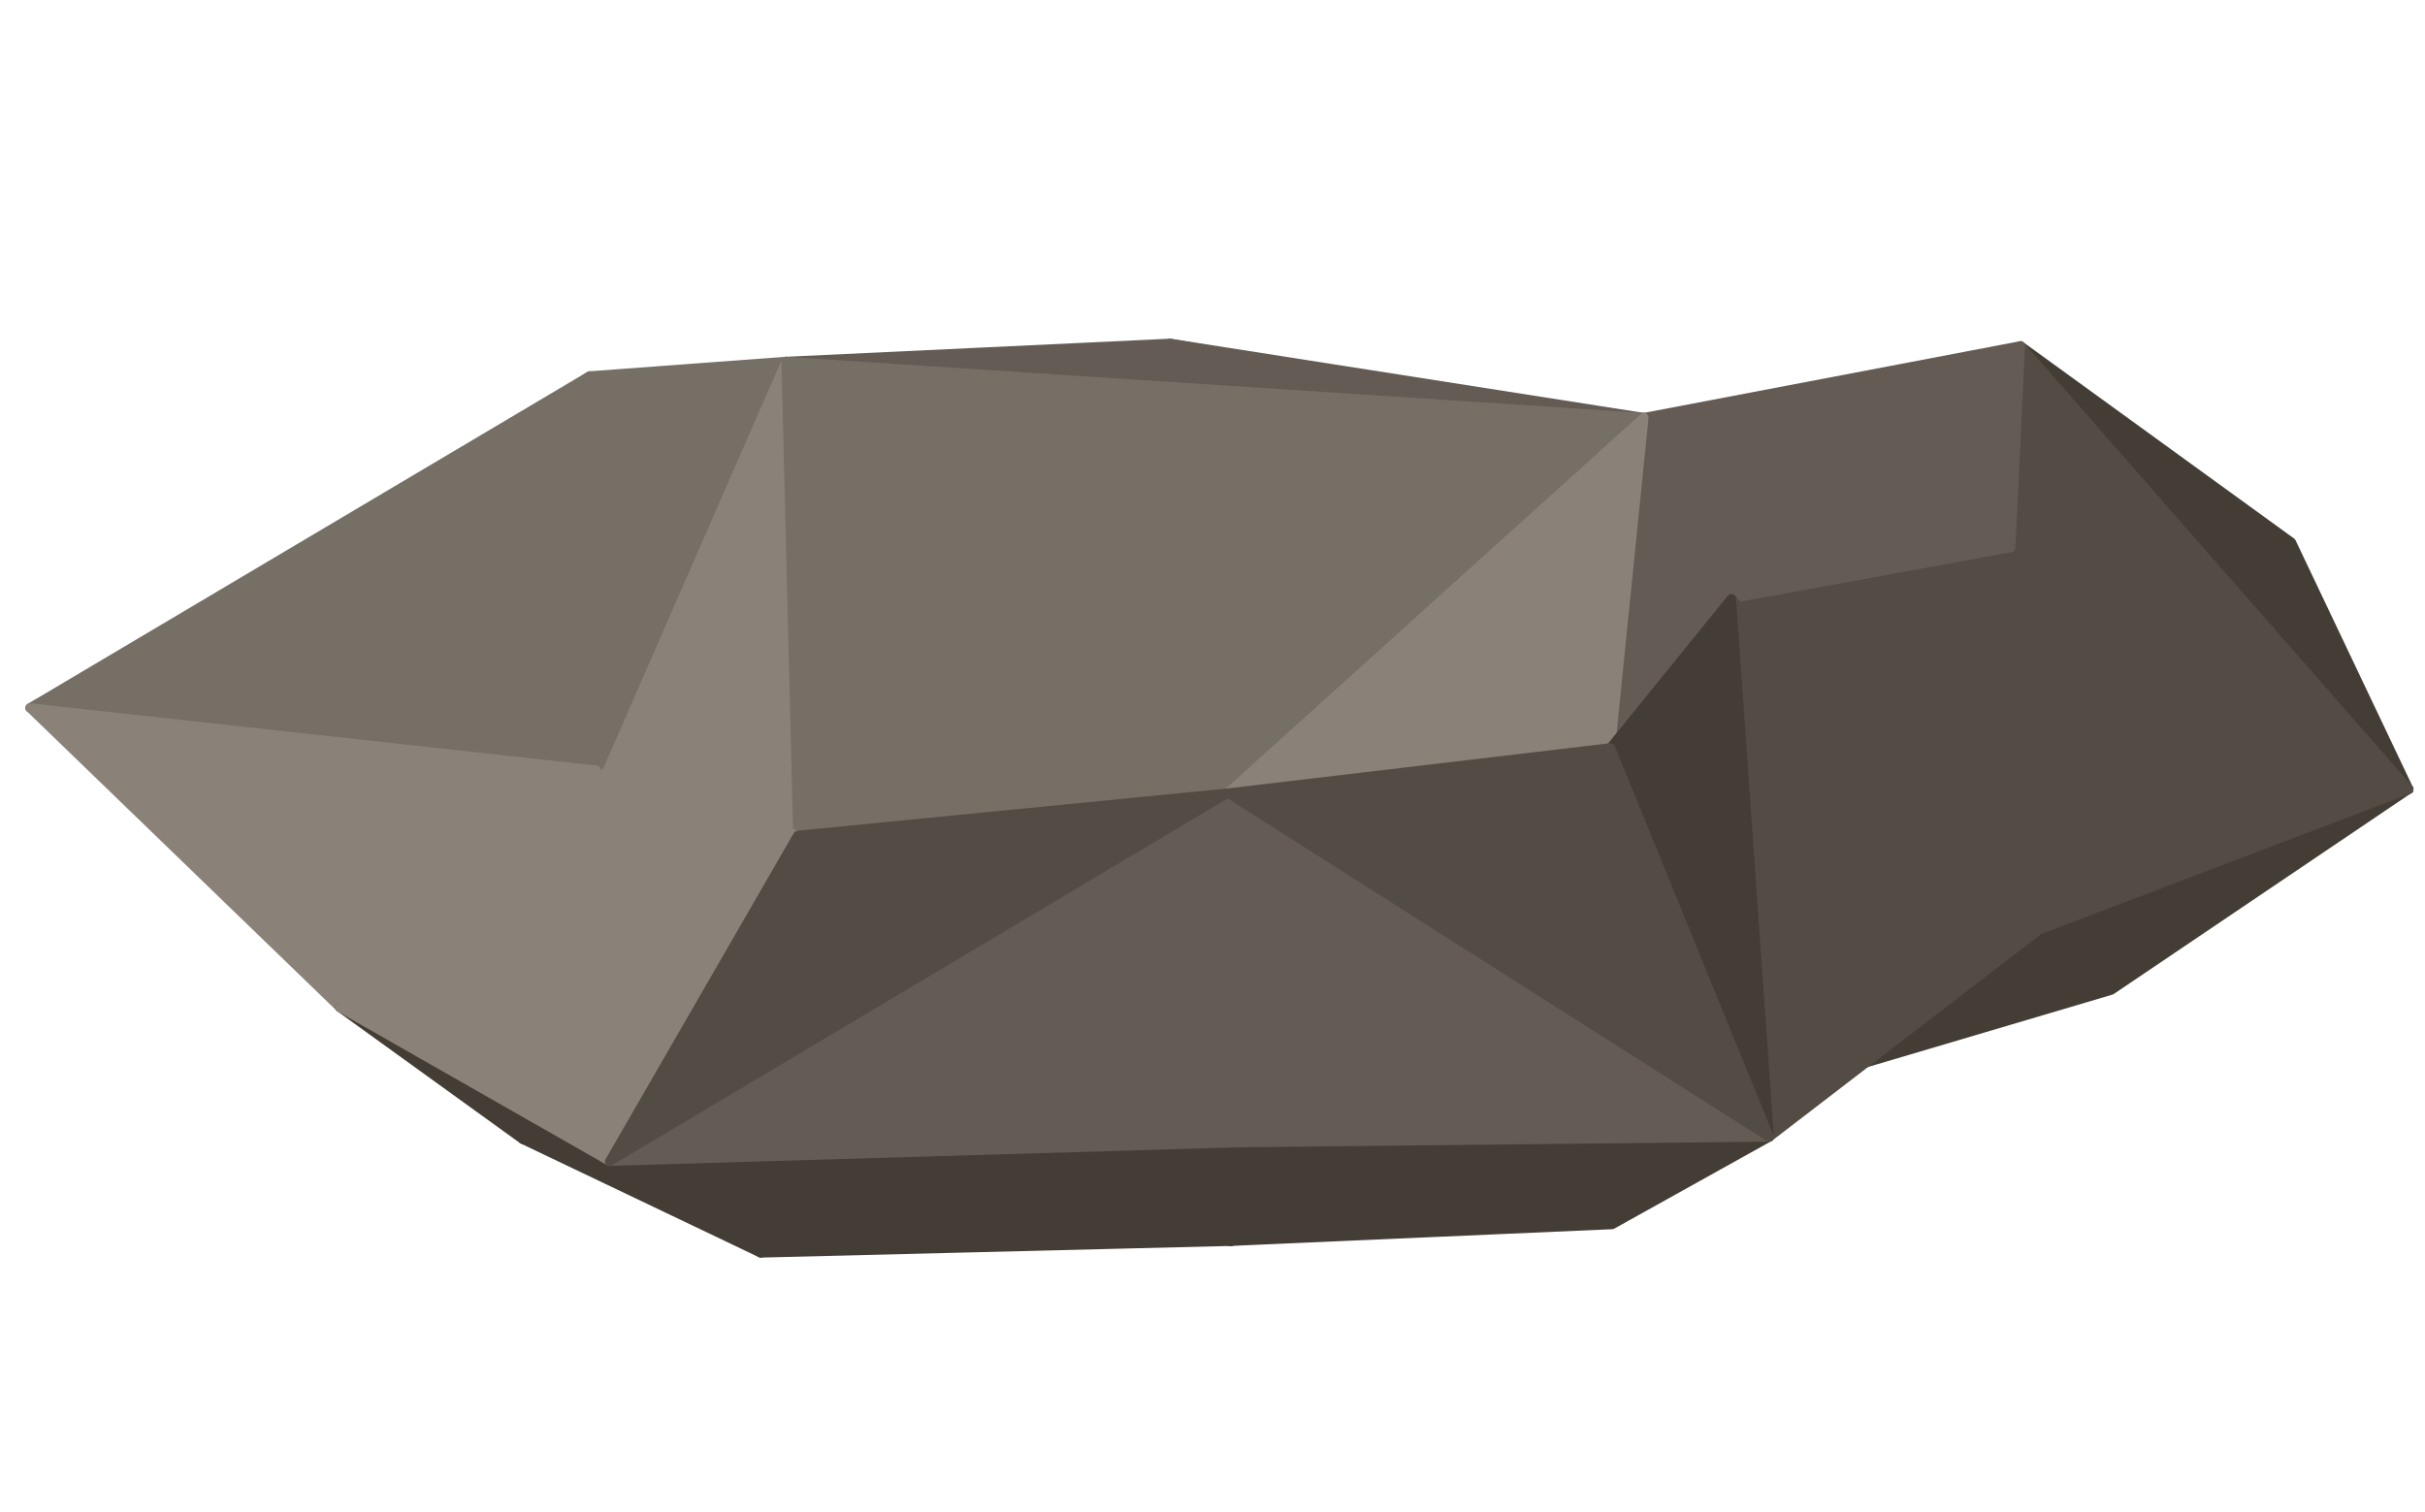
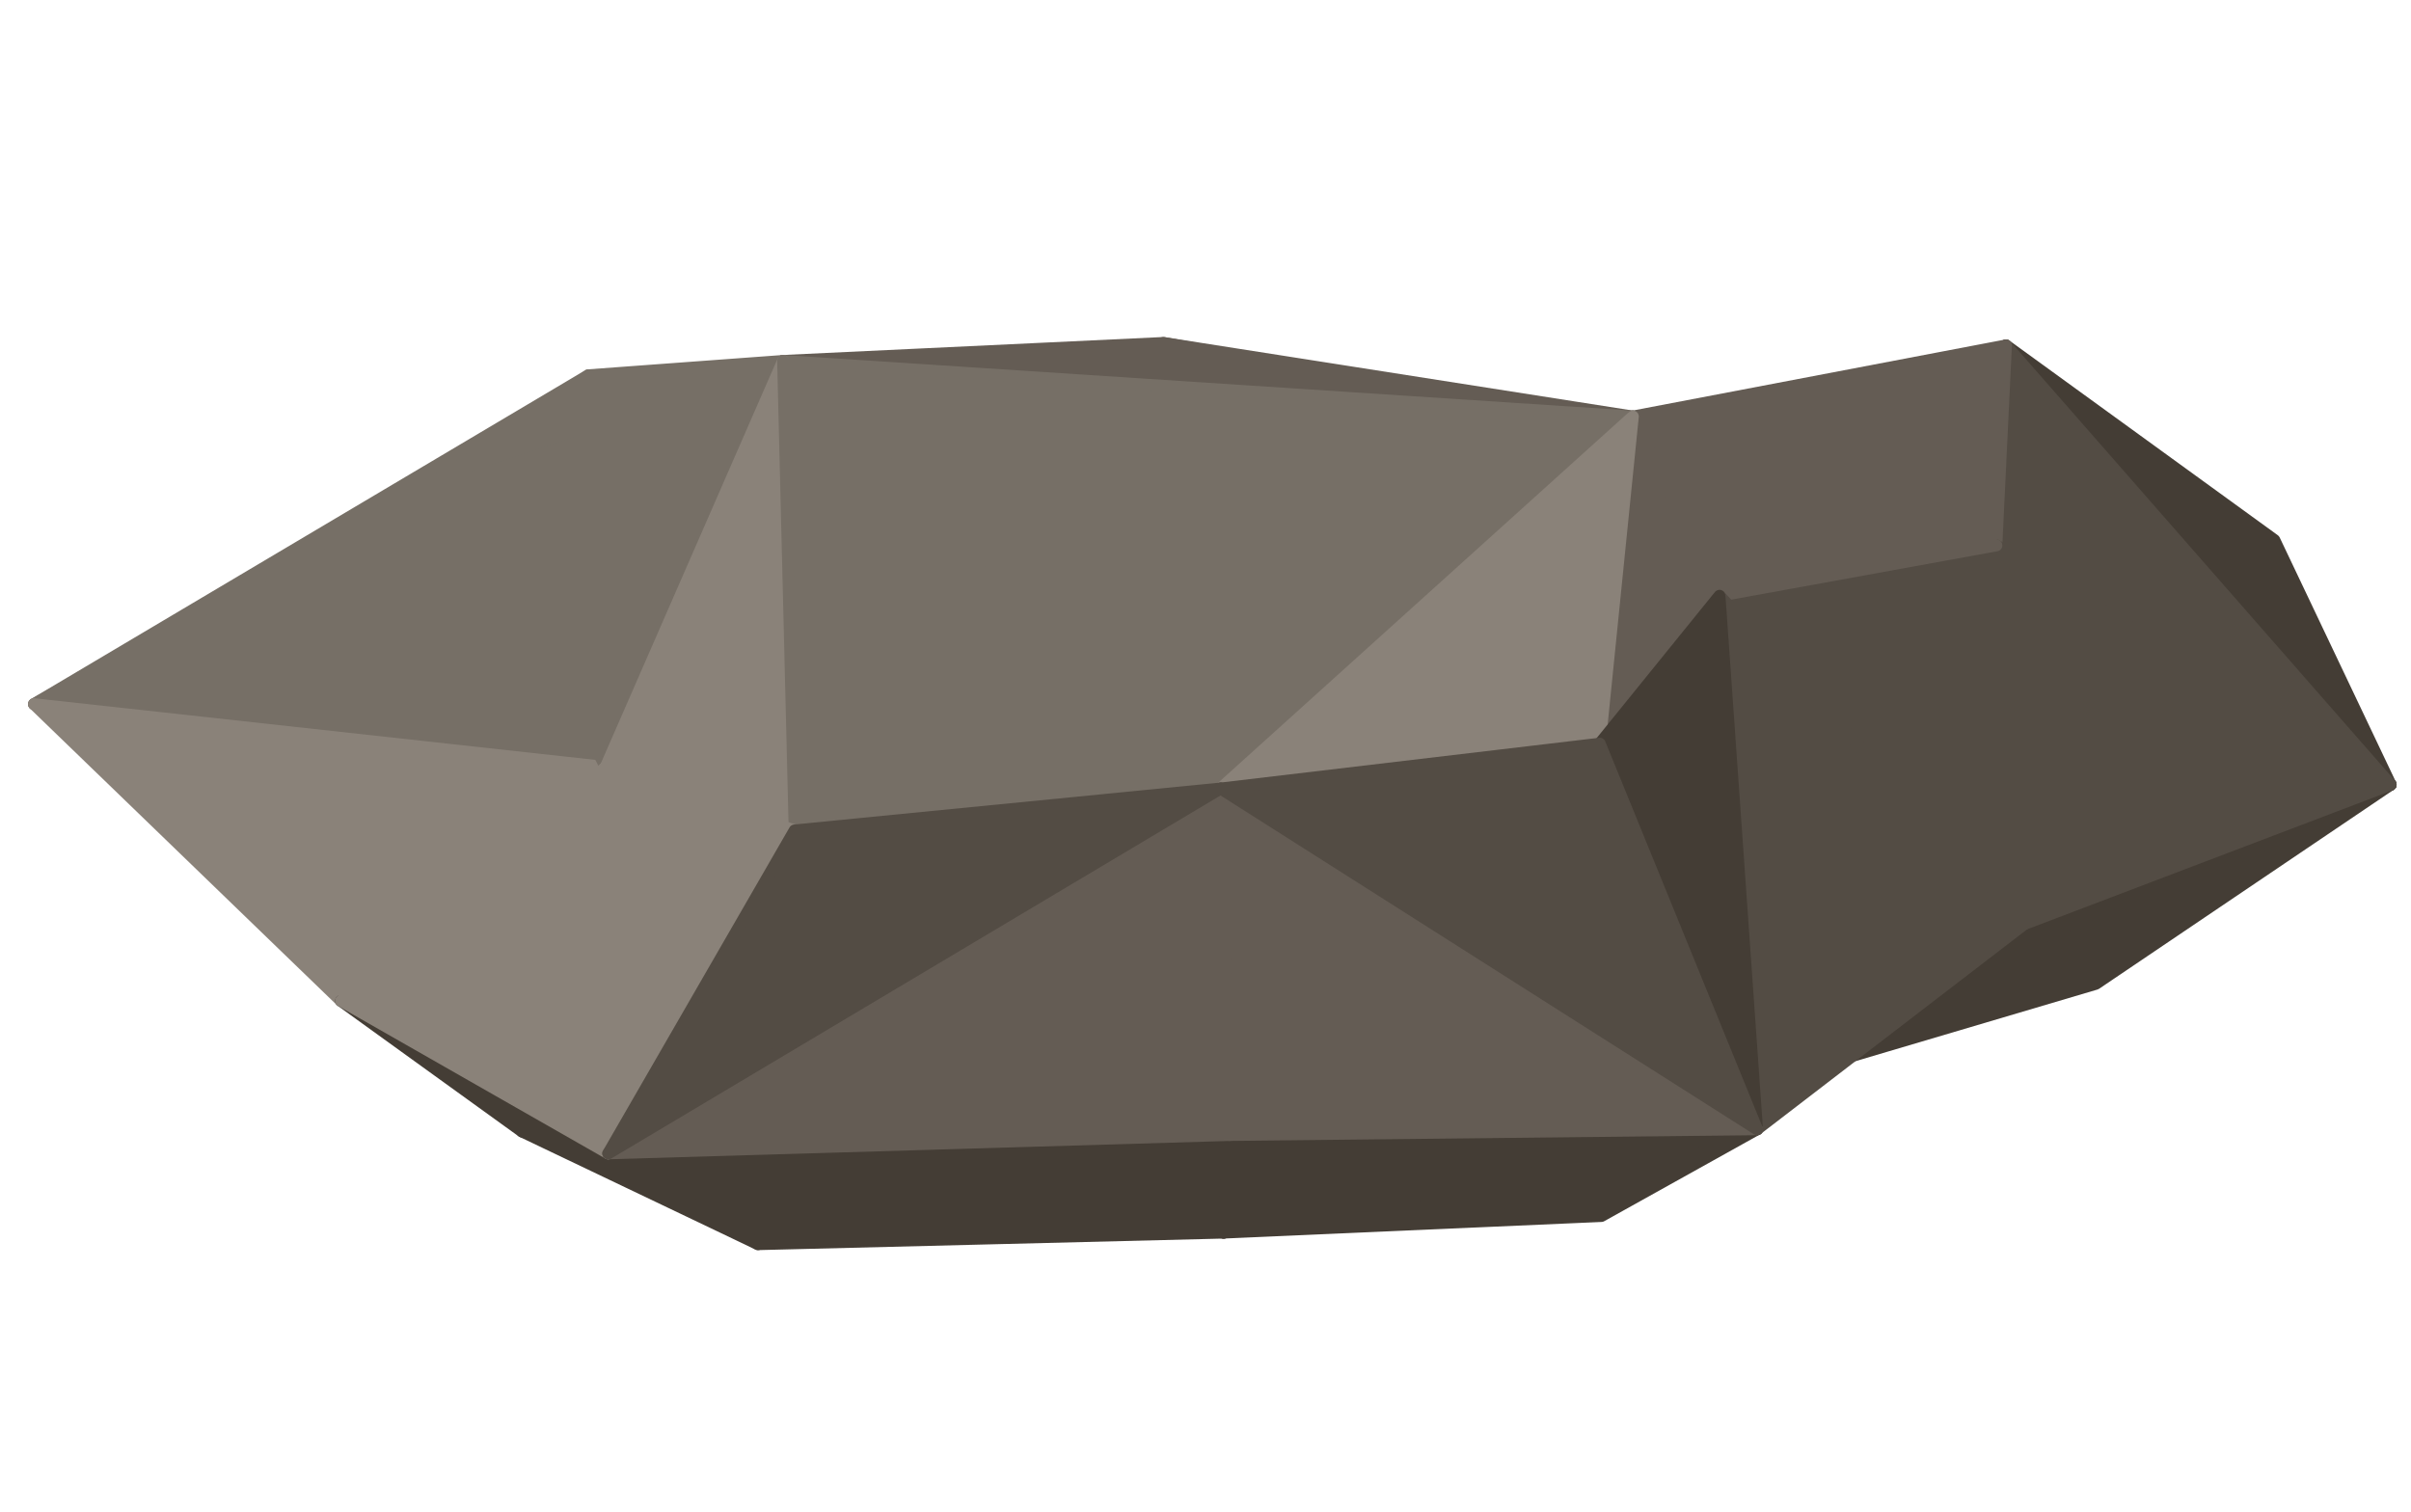
- <svg xmlns="http://www.w3.org/2000/svg" width="316" height="197" viewBox="0 0 316 197">
-   <polygon fill="#645C54" stroke="#645C54" stroke-width="1.2" stroke-linejoin="round" points="240.50,60.22 210.51,57.88 152.46,44.74" />
-   <polygon fill="#443D35" stroke="#443D35" stroke-width="1.2" stroke-linejoin="round" points="298.59,70.67 313.89,102.86 263.28,45.07" />
-   <polygon fill="#443D35" stroke="#443D35" stroke-width="1.2" stroke-linejoin="round" points="275.11,129.05 233.13,141.48 313.89,102.86" />
-   <polygon fill="#766F66" stroke="#766F66" stroke-width="1.2" stroke-linejoin="round" points="3.91,92.26 76.84,48.99 58.79,61.67" />
-   <polygon fill="#534C44" stroke="#534C44" stroke-width="1.2" stroke-linejoin="round" points="313.89,102.86 262.03,71.37 263.28,45.07" />
-   <polygon fill="#443D35" stroke="#443D35" stroke-width="1.2" stroke-linejoin="round" points="233.13,141.48 265.70,121.20 313.89,102.86" />
-   <polygon fill="#645C54" stroke="#645C54" stroke-width="1.2" stroke-linejoin="round" points="263.28,45.07 262.03,71.37 214.22,54.42" />
-   <polygon fill="#645C54" stroke="#645C54" stroke-width="1.2" stroke-linejoin="round" points="152.46,44.74 214.22,54.42 102.43,47.10" />
-   <polygon fill="#766F66" stroke="#766F66" stroke-width="1.2" stroke-linejoin="round" points="58.79,61.67 76.84,48.99 102.43,47.10" />
-   <polygon fill="#766F66" stroke="#766F66" stroke-width="1.2" stroke-linejoin="round" points="3.91,92.26 58.79,61.67 79.10,100.53" />
-   <polygon fill="#8A8279" stroke="#8A8279" stroke-width="1.2" stroke-linejoin="round" points="44.28,131.29 3.91,92.26 79.10,100.53" />
-   <polygon fill="#534C44" stroke="#534C44" stroke-width="1.2" stroke-linejoin="round" points="313.89,102.86 225.62,78.01 262.03,71.37" />
-   <polygon fill="#534C44" stroke="#534C44" stroke-width="1.2" stroke-linejoin="round" points="313.89,102.86 265.70,121.20 225.62,78.01" />
-   <polygon fill="#766F66" stroke="#766F66" stroke-width="1.2" stroke-linejoin="round" points="79.10,100.53 58.79,61.67 102.43,47.10" />
-   <polygon fill="#645C54" stroke="#645C54" stroke-width="1.2" stroke-linejoin="round" points="262.03,71.37 225.62,78.01 214.22,54.42" />
-   <polygon fill="#443D35" stroke="#443D35" stroke-width="1.2" stroke-linejoin="round" points="99.13,163.30 68.11,148.49 79.45,151.35" />
-   <polygon fill="#766F66" stroke="#766F66" stroke-width="1.2" stroke-linejoin="round" points="159.99,103.36 102.43,47.10 214.22,54.42" />
-   <polygon fill="#443D35" stroke="#443D35" stroke-width="1.2" stroke-linejoin="round" points="68.11,148.49 44.28,131.29 79.45,151.35" />
-   <polygon fill="#443D35" stroke="#443D35" stroke-width="1.2" stroke-linejoin="round" points="210.07,159.60 160.39,161.78 230.55,148.19" />
-   <polygon fill="#443D35" stroke="#443D35" stroke-width="1.2" stroke-linejoin="round" points="160.39,161.78 99.13,163.30 79.45,151.35" />
-   <polygon fill="#8A8279" stroke="#8A8279" stroke-width="1.2" stroke-linejoin="round" points="103.96,108.87 79.10,100.53 102.43,47.10" />
-   <polygon fill="#534C44" stroke="#534C44" stroke-width="1.2" stroke-linejoin="round" points="265.70,121.20 230.55,148.19 225.62,78.01" />
-   <polygon fill="#645C54" stroke="#645C54" stroke-width="1.2" stroke-linejoin="round" points="225.62,78.01 209.86,97.46 214.22,54.42" />
-   <polygon fill="#8A8279" stroke="#8A8279" stroke-width="1.2" stroke-linejoin="round" points="79.45,151.35 44.28,131.29 79.10,100.53" />
-   <polygon fill="#766F66" stroke="#766F66" stroke-width="1.2" stroke-linejoin="round" points="159.99,103.36 103.96,108.87 102.43,47.10" />
-   <polygon fill="#443D35" stroke="#443D35" stroke-width="1.2" stroke-linejoin="round" points="160.39,161.78 161.15,148.93 230.55,148.19" />
-   <polygon fill="#8A8279" stroke="#8A8279" stroke-width="1.2" stroke-linejoin="round" points="209.86,97.46 159.99,103.36 214.22,54.42" />
-   <polygon fill="#443D35" stroke="#443D35" stroke-width="1.2" stroke-linejoin="round" points="160.39,161.78 79.45,151.35 161.15,148.93" />
-   <polygon fill="#8A8279" stroke="#8A8279" stroke-width="1.2" stroke-linejoin="round" points="79.45,151.35 79.10,100.53 103.96,108.87" />
-   <polygon fill="#443D35" stroke="#443D35" stroke-width="1.2" stroke-linejoin="round" points="230.55,148.19 209.86,97.46 225.62,78.01" />
-   <polygon fill="#645C54" stroke="#645C54" stroke-width="1.2" stroke-linejoin="round" points="230.55,148.19 161.15,148.93 159.99,103.36" />
-   <polygon fill="#645C54" stroke="#645C54" stroke-width="1.2" stroke-linejoin="round" points="161.15,148.93 79.45,151.35 159.99,103.36" />
-   <polygon fill="#534C44" stroke="#534C44" stroke-width="1.2" stroke-linejoin="round" points="79.45,151.35 103.96,108.87 159.99,103.36" />
-   <polygon fill="#534C44" stroke="#534C44" stroke-width="1.2" stroke-linejoin="round" points="230.55,148.19 159.99,103.36 209.86,97.46" />
+ <svg xmlns="http://www.w3.org/2000/svg" width="244" height="153" viewBox="0 0 244 153">
+   <polygon fill="#645C54" stroke="#645C54" stroke-width="1.2" stroke-linejoin="round" points="185.48,46.62 162.40,44.82 117.74,34.71" />
+   <polygon fill="#443D35" stroke="#443D35" stroke-width="1.2" stroke-linejoin="round" points="230.17,54.66 241.94,79.42 203.01,34.96" />
+   <polygon fill="#443D35" stroke="#443D35" stroke-width="1.2" stroke-linejoin="round" points="212.10,99.58 179.81,109.14 241.94,79.42" />
+   <polygon fill="#766F66" stroke="#766F66" stroke-width="1.2" stroke-linejoin="round" points="3.44,71.27 59.55,37.98 45.67,47.73" />
+   <polygon fill="#534C44" stroke="#534C44" stroke-width="1.2" stroke-linejoin="round" points="241.94,79.42 202.04,55.20 203.01,34.96" />
+   <polygon fill="#443D35" stroke="#443D35" stroke-width="1.2" stroke-linejoin="round" points="179.81,109.14 204.86,93.53 241.94,79.42" />
+   <polygon fill="#645C54" stroke="#645C54" stroke-width="1.2" stroke-linejoin="round" points="203.01,34.96 202.04,55.20 165.25,42.16" />
+   <polygon fill="#645C54" stroke="#645C54" stroke-width="1.2" stroke-linejoin="round" points="117.74,34.71 165.25,42.16 79.25,36.53" />
+   <polygon fill="#766F66" stroke="#766F66" stroke-width="1.2" stroke-linejoin="round" points="45.67,47.73 59.55,37.98 79.25,36.53" />
+   <polygon fill="#766F66" stroke="#766F66" stroke-width="1.2" stroke-linejoin="round" points="3.44,71.27 45.67,47.73 61.30,77.63" />
+   <polygon fill="#8A8279" stroke="#8A8279" stroke-width="1.2" stroke-linejoin="round" points="34.51,101.30 3.44,71.27 61.30,77.63" />
+   <polygon fill="#534C44" stroke="#534C44" stroke-width="1.2" stroke-linejoin="round" points="241.94,79.42 174.02,60.30 202.04,55.20" />
+   <polygon fill="#534C44" stroke="#534C44" stroke-width="1.2" stroke-linejoin="round" points="241.94,79.42 204.86,93.53 174.02,60.30" />
+   <polygon fill="#766F66" stroke="#766F66" stroke-width="1.2" stroke-linejoin="round" points="61.30,77.63 45.67,47.73 79.25,36.53" />
+   <polygon fill="#645C54" stroke="#645C54" stroke-width="1.2" stroke-linejoin="round" points="202.04,55.20 174.02,60.30 165.25,42.16" />
+   <polygon fill="#443D35" stroke="#443D35" stroke-width="1.2" stroke-linejoin="round" points="76.71,125.93 52.84,114.53 61.56,116.74" />
+   <polygon fill="#766F66" stroke="#766F66" stroke-width="1.2" stroke-linejoin="round" points="123.53,79.81 79.25,36.53 165.25,42.16" />
+   <polygon fill="#443D35" stroke="#443D35" stroke-width="1.2" stroke-linejoin="round" points="52.84,114.53 34.51,101.30 61.56,116.74" />
+   <polygon fill="#443D35" stroke="#443D35" stroke-width="1.2" stroke-linejoin="round" points="162.06,123.08 123.84,124.76 177.82,114.30" />
+   <polygon fill="#443D35" stroke="#443D35" stroke-width="1.2" stroke-linejoin="round" points="123.84,124.76 76.71,125.93 61.56,116.74" />
+   <polygon fill="#8A8279" stroke="#8A8279" stroke-width="1.2" stroke-linejoin="round" points="80.42,84.05 61.30,77.63 79.25,36.53" />
+   <polygon fill="#534C44" stroke="#534C44" stroke-width="1.2" stroke-linejoin="round" points="204.86,93.53 177.82,114.30 174.02,60.30" />
+   <polygon fill="#645C54" stroke="#645C54" stroke-width="1.2" stroke-linejoin="round" points="174.02,60.30 161.90,75.27 165.25,42.16" />
+   <polygon fill="#8A8279" stroke="#8A8279" stroke-width="1.2" stroke-linejoin="round" points="61.56,116.74 34.51,101.30 61.30,77.63" />
+   <polygon fill="#766F66" stroke="#766F66" stroke-width="1.2" stroke-linejoin="round" points="123.53,79.81 80.42,84.05 79.25,36.53" />
+   <polygon fill="#443D35" stroke="#443D35" stroke-width="1.2" stroke-linejoin="round" points="123.84,124.76 124.42,114.88 177.82,114.30" />
+   <polygon fill="#8A8279" stroke="#8A8279" stroke-width="1.2" stroke-linejoin="round" points="161.90,75.27 123.53,79.81 165.25,42.16" />
+   <polygon fill="#443D35" stroke="#443D35" stroke-width="1.2" stroke-linejoin="round" points="123.84,124.76 61.56,116.74 124.42,114.88" />
+   <polygon fill="#8A8279" stroke="#8A8279" stroke-width="1.2" stroke-linejoin="round" points="61.56,116.74 61.30,77.63 80.42,84.05" />
+   <polygon fill="#443D35" stroke="#443D35" stroke-width="1.2" stroke-linejoin="round" points="177.82,114.30 161.90,75.27 174.02,60.30" />
+   <polygon fill="#645C54" stroke="#645C54" stroke-width="1.2" stroke-linejoin="round" points="177.82,114.30 124.42,114.88 123.53,79.81" />
+   <polygon fill="#645C54" stroke="#645C54" stroke-width="1.2" stroke-linejoin="round" points="124.42,114.88 61.56,116.74 123.53,79.81" />
+   <polygon fill="#534C44" stroke="#534C44" stroke-width="1.2" stroke-linejoin="round" points="61.56,116.74 80.42,84.05 123.53,79.81" />
+   <polygon fill="#534C44" stroke="#534C44" stroke-width="1.2" stroke-linejoin="round" points="177.82,114.30 123.53,79.81 161.90,75.27" />
</svg>
